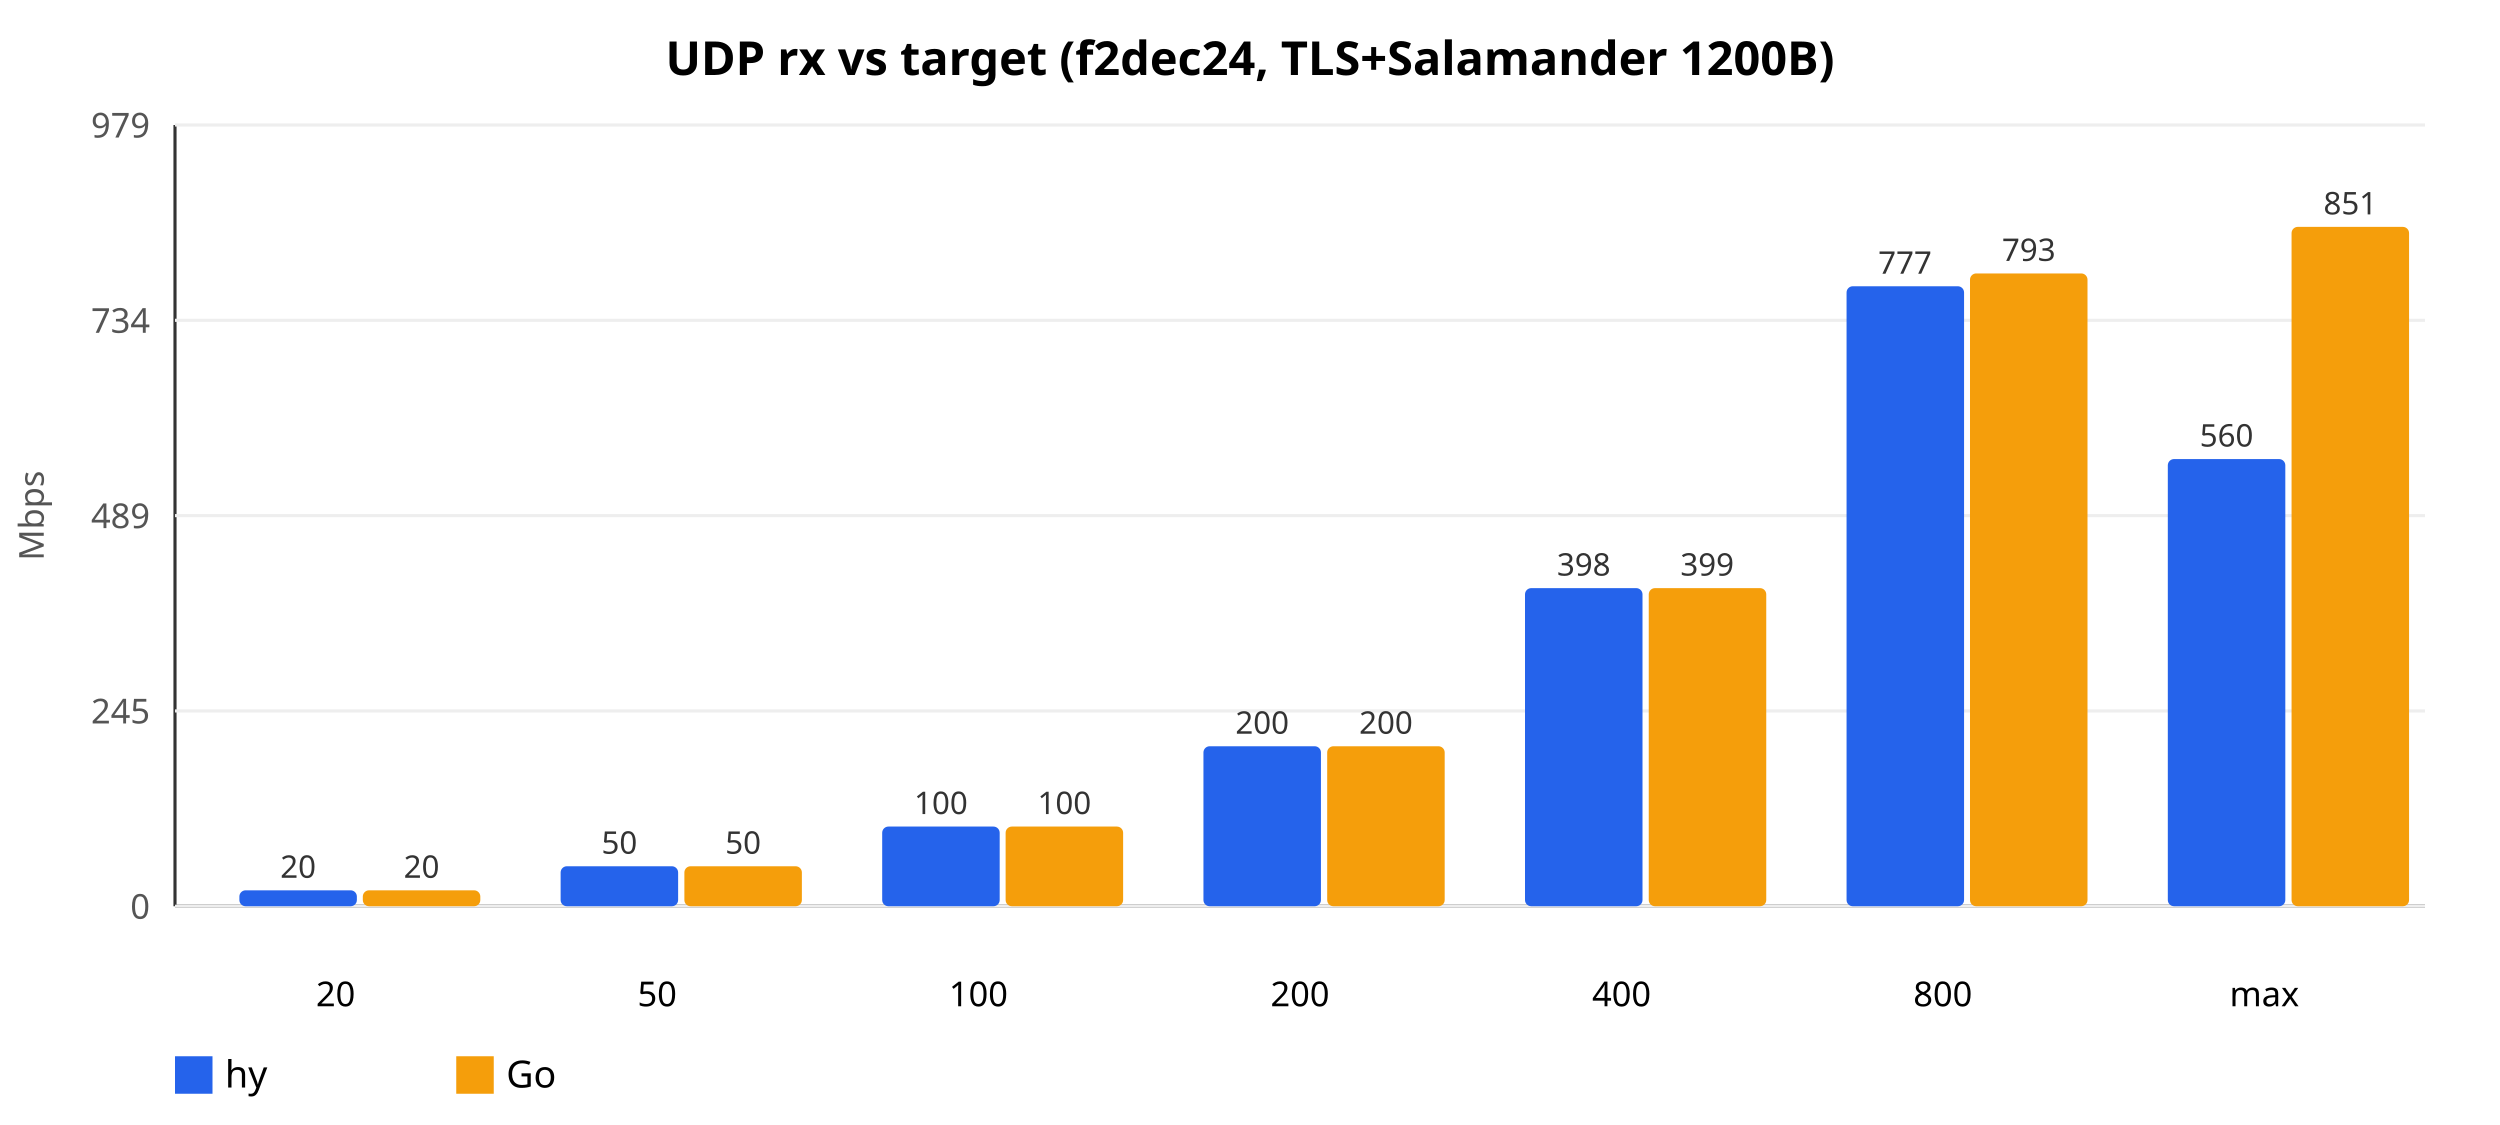
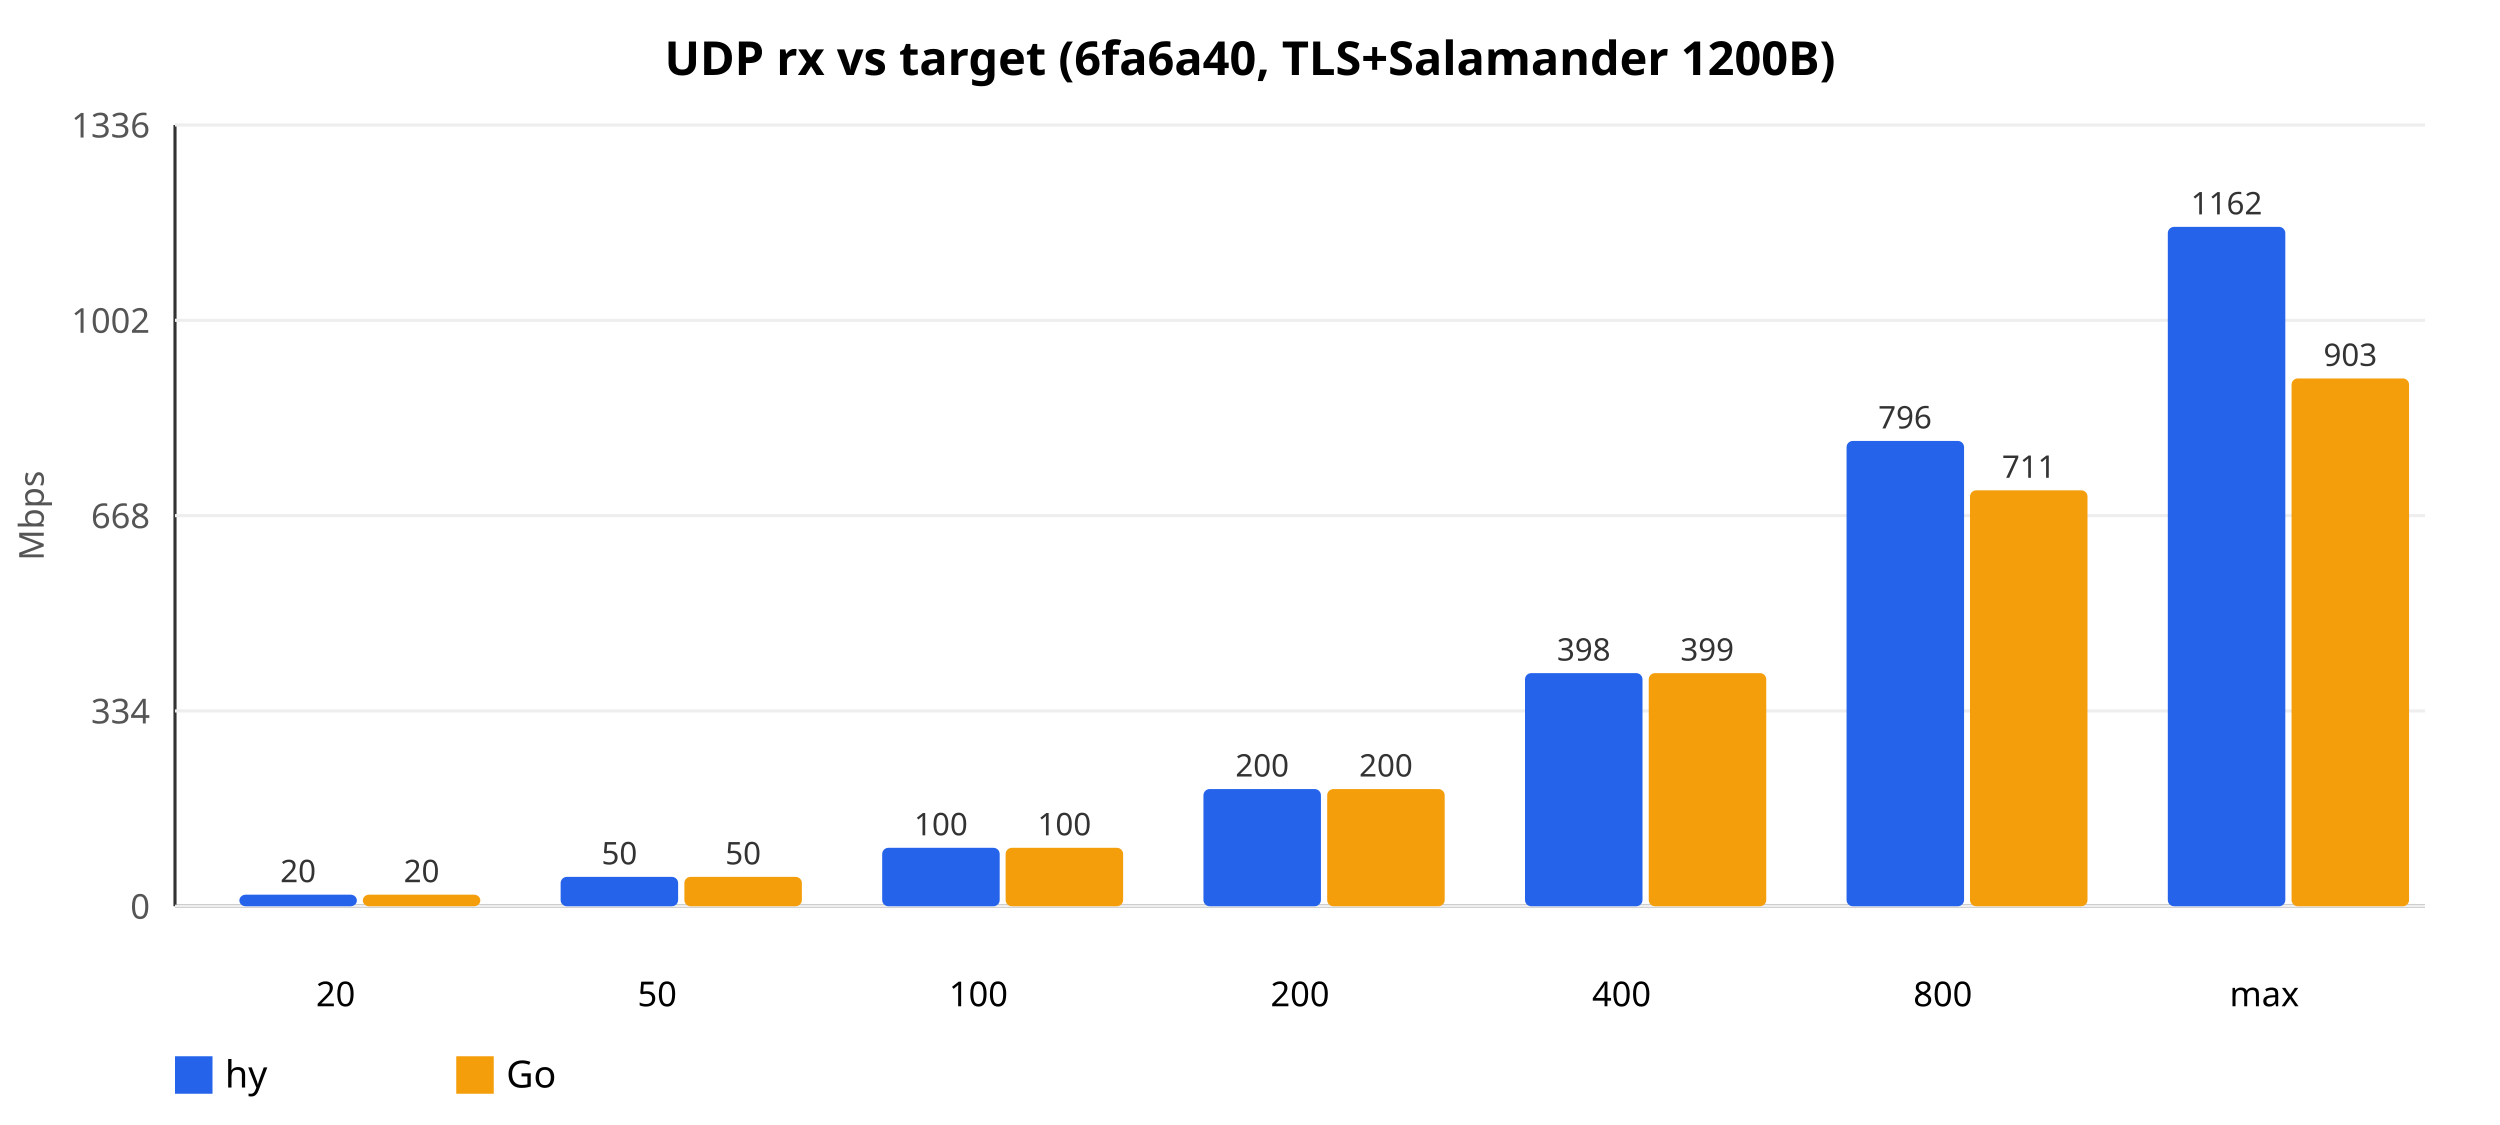
<svg xmlns="http://www.w3.org/2000/svg" width="800" height="360" font-family="sans-serif">
  <rect width="100%" height="100%" fill="#fff" />
-   <text x="400.0" y="24" text-anchor="middle" font-size="15" font-weight="600">UDP rx vs target (f2dec24, TLS+Salamander 1200B)</text>
+   <text x="400.0" y="24" text-anchor="middle" font-size="15" font-weight="600">UDP rx vs target (6fa6a40, TLS+Salamander 1200B)</text>
  <line x1="56" y1="40" x2="56" y2="290" stroke="#333" />
  <line x1="56" y1="290" x2="776" y2="290" stroke="#333" />
  <line x1="56" y1="290.0" x2="776" y2="290.0" stroke="#eee" />
  <text x="48" y="294.0" text-anchor="end" font-size="11" fill="#555">0</text>
  <line x1="56" y1="227.5" x2="776" y2="227.5" stroke="#eee" />
-   <text x="48" y="231.5" text-anchor="end" font-size="11" fill="#555">245</text>
+   <text x="48" y="231.5" text-anchor="end" font-size="11" fill="#555">334</text>
  <line x1="56" y1="165.0" x2="776" y2="165.0" stroke="#eee" />
-   <text x="48" y="169.0" text-anchor="end" font-size="11" fill="#555">489</text>
+   <text x="48" y="169.0" text-anchor="end" font-size="11" fill="#555">668</text>
  <line x1="56" y1="102.5" x2="776" y2="102.5" stroke="#eee" />
-   <text x="48" y="106.5" text-anchor="end" font-size="11" fill="#555">734</text>
+   <text x="48" y="106.5" text-anchor="end" font-size="11" fill="#555">1002</text>
  <line x1="56" y1="40.0" x2="776" y2="40.0" stroke="#eee" />
-   <text x="48" y="44.0" text-anchor="end" font-size="11" fill="#555">979</text>
+   <text x="48" y="44.0" text-anchor="end" font-size="11" fill="#555">1336</text>
  <text x="14" y="165.0" text-anchor="middle" font-size="11" fill="#555" transform="rotate(-90 14 165.0)">Mbps</text>
-   <rect x="76.6" y="284.9" width="37.6" height="5.1" fill="#2563eb" rx="2" />
-   <text x="95.4" y="280.9" text-anchor="middle" font-size="10" fill="#333">20</text>
-   <rect x="179.4" y="277.2" width="37.6" height="12.8" fill="#2563eb" rx="2" />
-   <text x="198.2" y="273.2" text-anchor="middle" font-size="10" fill="#333">50</text>
-   <rect x="282.3" y="264.5" width="37.6" height="25.5" fill="#2563eb" rx="2" />
-   <text x="301.1" y="260.5" text-anchor="middle" font-size="10" fill="#333">100</text>
-   <rect x="385.1" y="238.8" width="37.6" height="51.2" fill="#2563eb" rx="2" />
-   <text x="403.9" y="234.8" text-anchor="middle" font-size="10" fill="#333">200</text>
-   <rect x="488.0" y="188.2" width="37.6" height="101.8" fill="#2563eb" rx="2" />
-   <text x="506.8" y="184.2" text-anchor="middle" font-size="10" fill="#333">398</text>
-   <rect x="590.9" y="91.6" width="37.6" height="198.4" fill="#2563eb" rx="2" />
-   <text x="609.6" y="87.6" text-anchor="middle" font-size="10" fill="#333">777</text>
-   <rect x="693.7" y="146.9" width="37.6" height="143.1" fill="#2563eb" rx="2" />
-   <text x="712.5" y="142.9" text-anchor="middle" font-size="10" fill="#333">560</text>
-   <rect x="116.1" y="284.9" width="37.6" height="5.1" fill="#f59e0b" rx="2" />
-   <text x="134.9" y="280.9" text-anchor="middle" font-size="10" fill="#333">20</text>
-   <rect x="219.0" y="277.2" width="37.6" height="12.8" fill="#f59e0b" rx="2" />
-   <text x="237.8" y="273.2" text-anchor="middle" font-size="10" fill="#333">50</text>
-   <rect x="321.8" y="264.5" width="37.6" height="25.5" fill="#f59e0b" rx="2" />
-   <text x="340.6" y="260.5" text-anchor="middle" font-size="10" fill="#333">100</text>
-   <rect x="424.7" y="238.8" width="37.6" height="51.2" fill="#f59e0b" rx="2" />
-   <text x="443.5" y="234.8" text-anchor="middle" font-size="10" fill="#333">200</text>
-   <rect x="527.6" y="188.2" width="37.6" height="101.8" fill="#f59e0b" rx="2" />
-   <text x="546.3" y="184.2" text-anchor="middle" font-size="10" fill="#333">399</text>
-   <rect x="630.4" y="87.5" width="37.6" height="202.5" fill="#f59e0b" rx="2" />
-   <text x="649.2" y="83.5" text-anchor="middle" font-size="10" fill="#333">793</text>
-   <rect x="733.3" y="72.6" width="37.6" height="217.4" fill="#f59e0b" rx="2" />
-   <text x="752.1" y="68.6" text-anchor="middle" font-size="10" fill="#333">851</text>
+   <rect x="76.6" y="286.3" width="37.6" height="3.7" fill="#2563eb" rx="2" />
+   <text x="95.4" y="282.3" text-anchor="middle" font-size="10" fill="#333">20</text>
+   <rect x="179.4" y="280.6" width="37.6" height="9.4" fill="#2563eb" rx="2" />
+   <text x="198.2" y="276.6" text-anchor="middle" font-size="10" fill="#333">50</text>
+   <rect x="282.3" y="271.3" width="37.6" height="18.7" fill="#2563eb" rx="2" />
+   <text x="301.1" y="267.3" text-anchor="middle" font-size="10" fill="#333">100</text>
+   <rect x="385.1" y="252.5" width="37.6" height="37.5" fill="#2563eb" rx="2" />
+   <text x="403.9" y="248.5" text-anchor="middle" font-size="10" fill="#333">200</text>
+   <rect x="488.0" y="215.4" width="37.6" height="74.6" fill="#2563eb" rx="2" />
+   <text x="506.8" y="211.4" text-anchor="middle" font-size="10" fill="#333">398</text>
+   <rect x="590.9" y="141.1" width="37.6" height="148.9" fill="#2563eb" rx="2" />
+   <text x="609.6" y="137.1" text-anchor="middle" font-size="10" fill="#333">796</text>
+   <rect x="693.7" y="72.6" width="37.6" height="217.4" fill="#2563eb" rx="2" />
+   <text x="712.5" y="68.6" text-anchor="middle" font-size="10" fill="#333">1162</text>
+   <rect x="116.1" y="286.3" width="37.6" height="3.7" fill="#f59e0b" rx="2" />
+   <text x="134.9" y="282.3" text-anchor="middle" font-size="10" fill="#333">20</text>
+   <rect x="219.0" y="280.6" width="37.6" height="9.4" fill="#f59e0b" rx="2" />
+   <text x="237.8" y="276.6" text-anchor="middle" font-size="10" fill="#333">50</text>
+   <rect x="321.8" y="271.3" width="37.6" height="18.7" fill="#f59e0b" rx="2" />
+   <text x="340.6" y="267.3" text-anchor="middle" font-size="10" fill="#333">100</text>
+   <rect x="424.7" y="252.5" width="37.6" height="37.5" fill="#f59e0b" rx="2" />
+   <text x="443.5" y="248.5" text-anchor="middle" font-size="10" fill="#333">200</text>
+   <rect x="527.6" y="215.4" width="37.6" height="74.6" fill="#f59e0b" rx="2" />
+   <text x="546.3" y="211.4" text-anchor="middle" font-size="10" fill="#333">399</text>
+   <rect x="630.4" y="156.9" width="37.6" height="133.1" fill="#f59e0b" rx="2" />
+   <text x="649.2" y="152.9" text-anchor="middle" font-size="10" fill="#333">711</text>
+   <rect x="733.3" y="121.1" width="37.6" height="168.9" fill="#f59e0b" rx="2" />
+   <text x="752.1" y="117.1" text-anchor="middle" font-size="10" fill="#333">903</text>
  <text x="107.4" y="322" text-anchor="middle" font-size="11">20</text>
  <text x="210.3" y="322" text-anchor="middle" font-size="11">50</text>
  <text x="313.1" y="322" text-anchor="middle" font-size="11">100</text>
  <text x="416.0" y="322" text-anchor="middle" font-size="11">200</text>
  <text x="518.9" y="322" text-anchor="middle" font-size="11">400</text>
  <text x="621.7" y="322" text-anchor="middle" font-size="11">800</text>
  <text x="724.6" y="322" text-anchor="middle" font-size="11">max</text>
  <rect x="56" y="338" width="12" height="12" fill="#2563eb" />
  <text x="72" y="348" font-size="12">hy</text>
  <rect x="146" y="338" width="12" height="12" fill="#f59e0b" />
  <text x="162" y="348" font-size="12">Go</text>
</svg>
